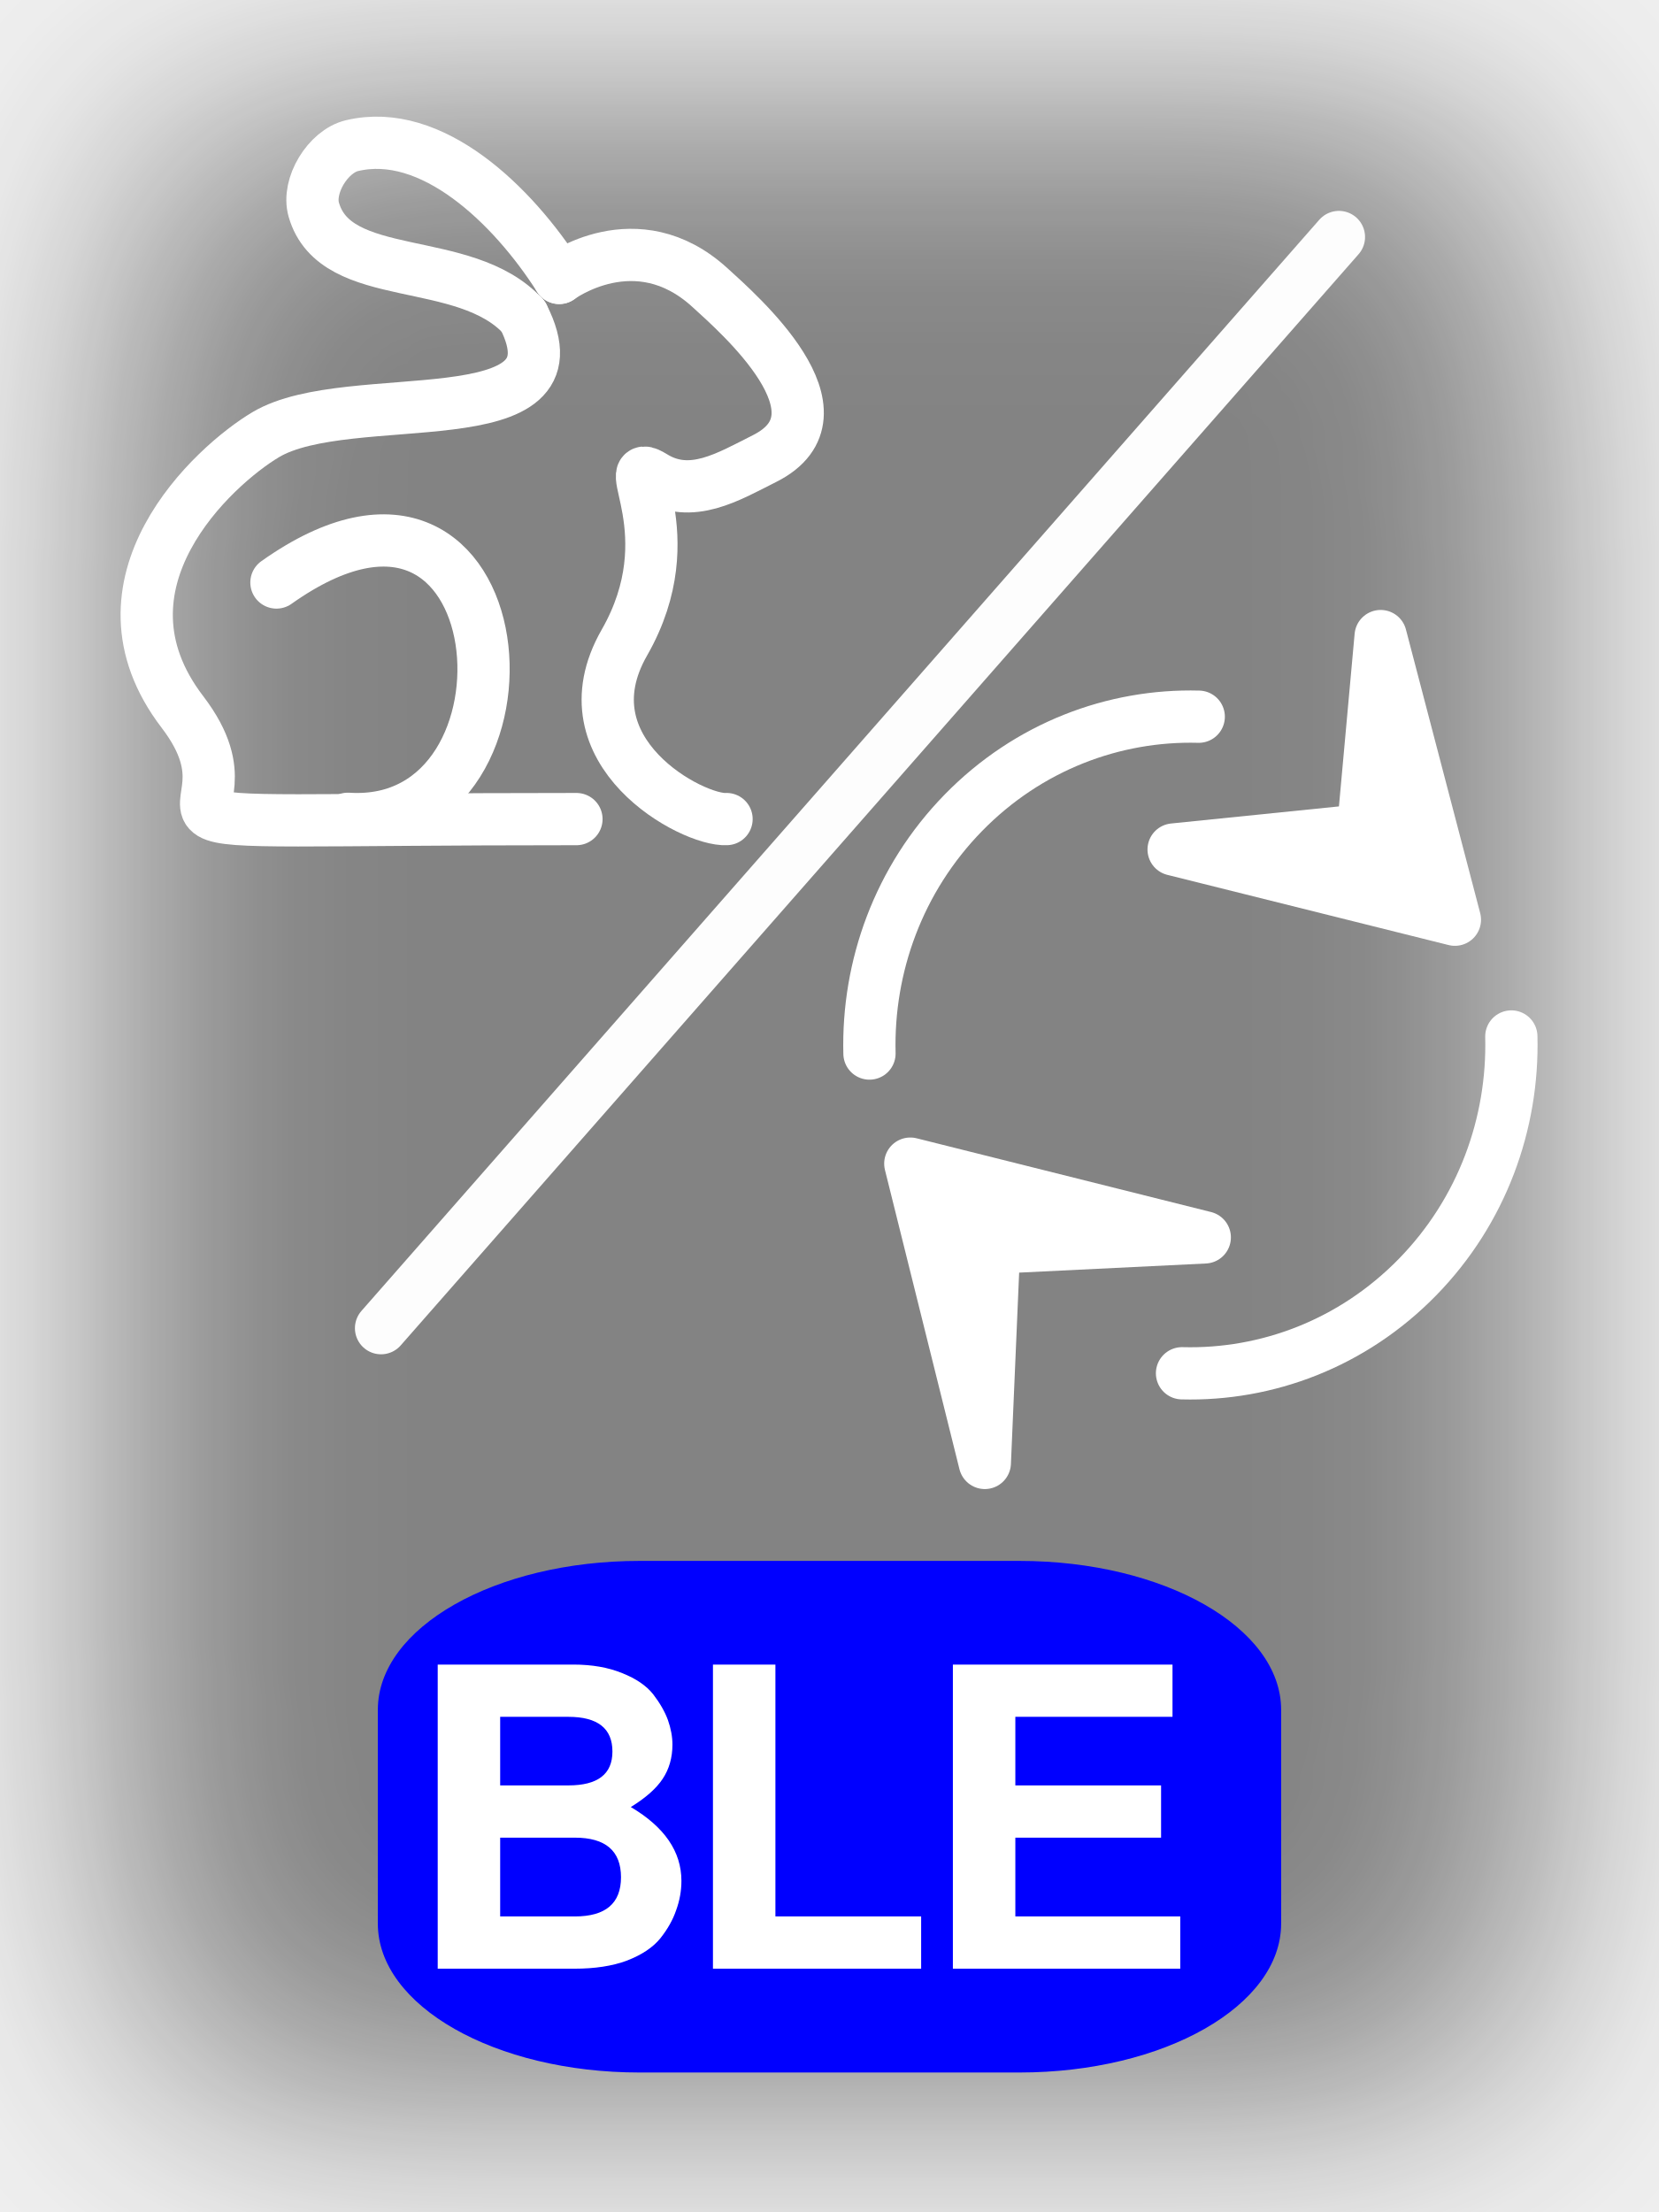
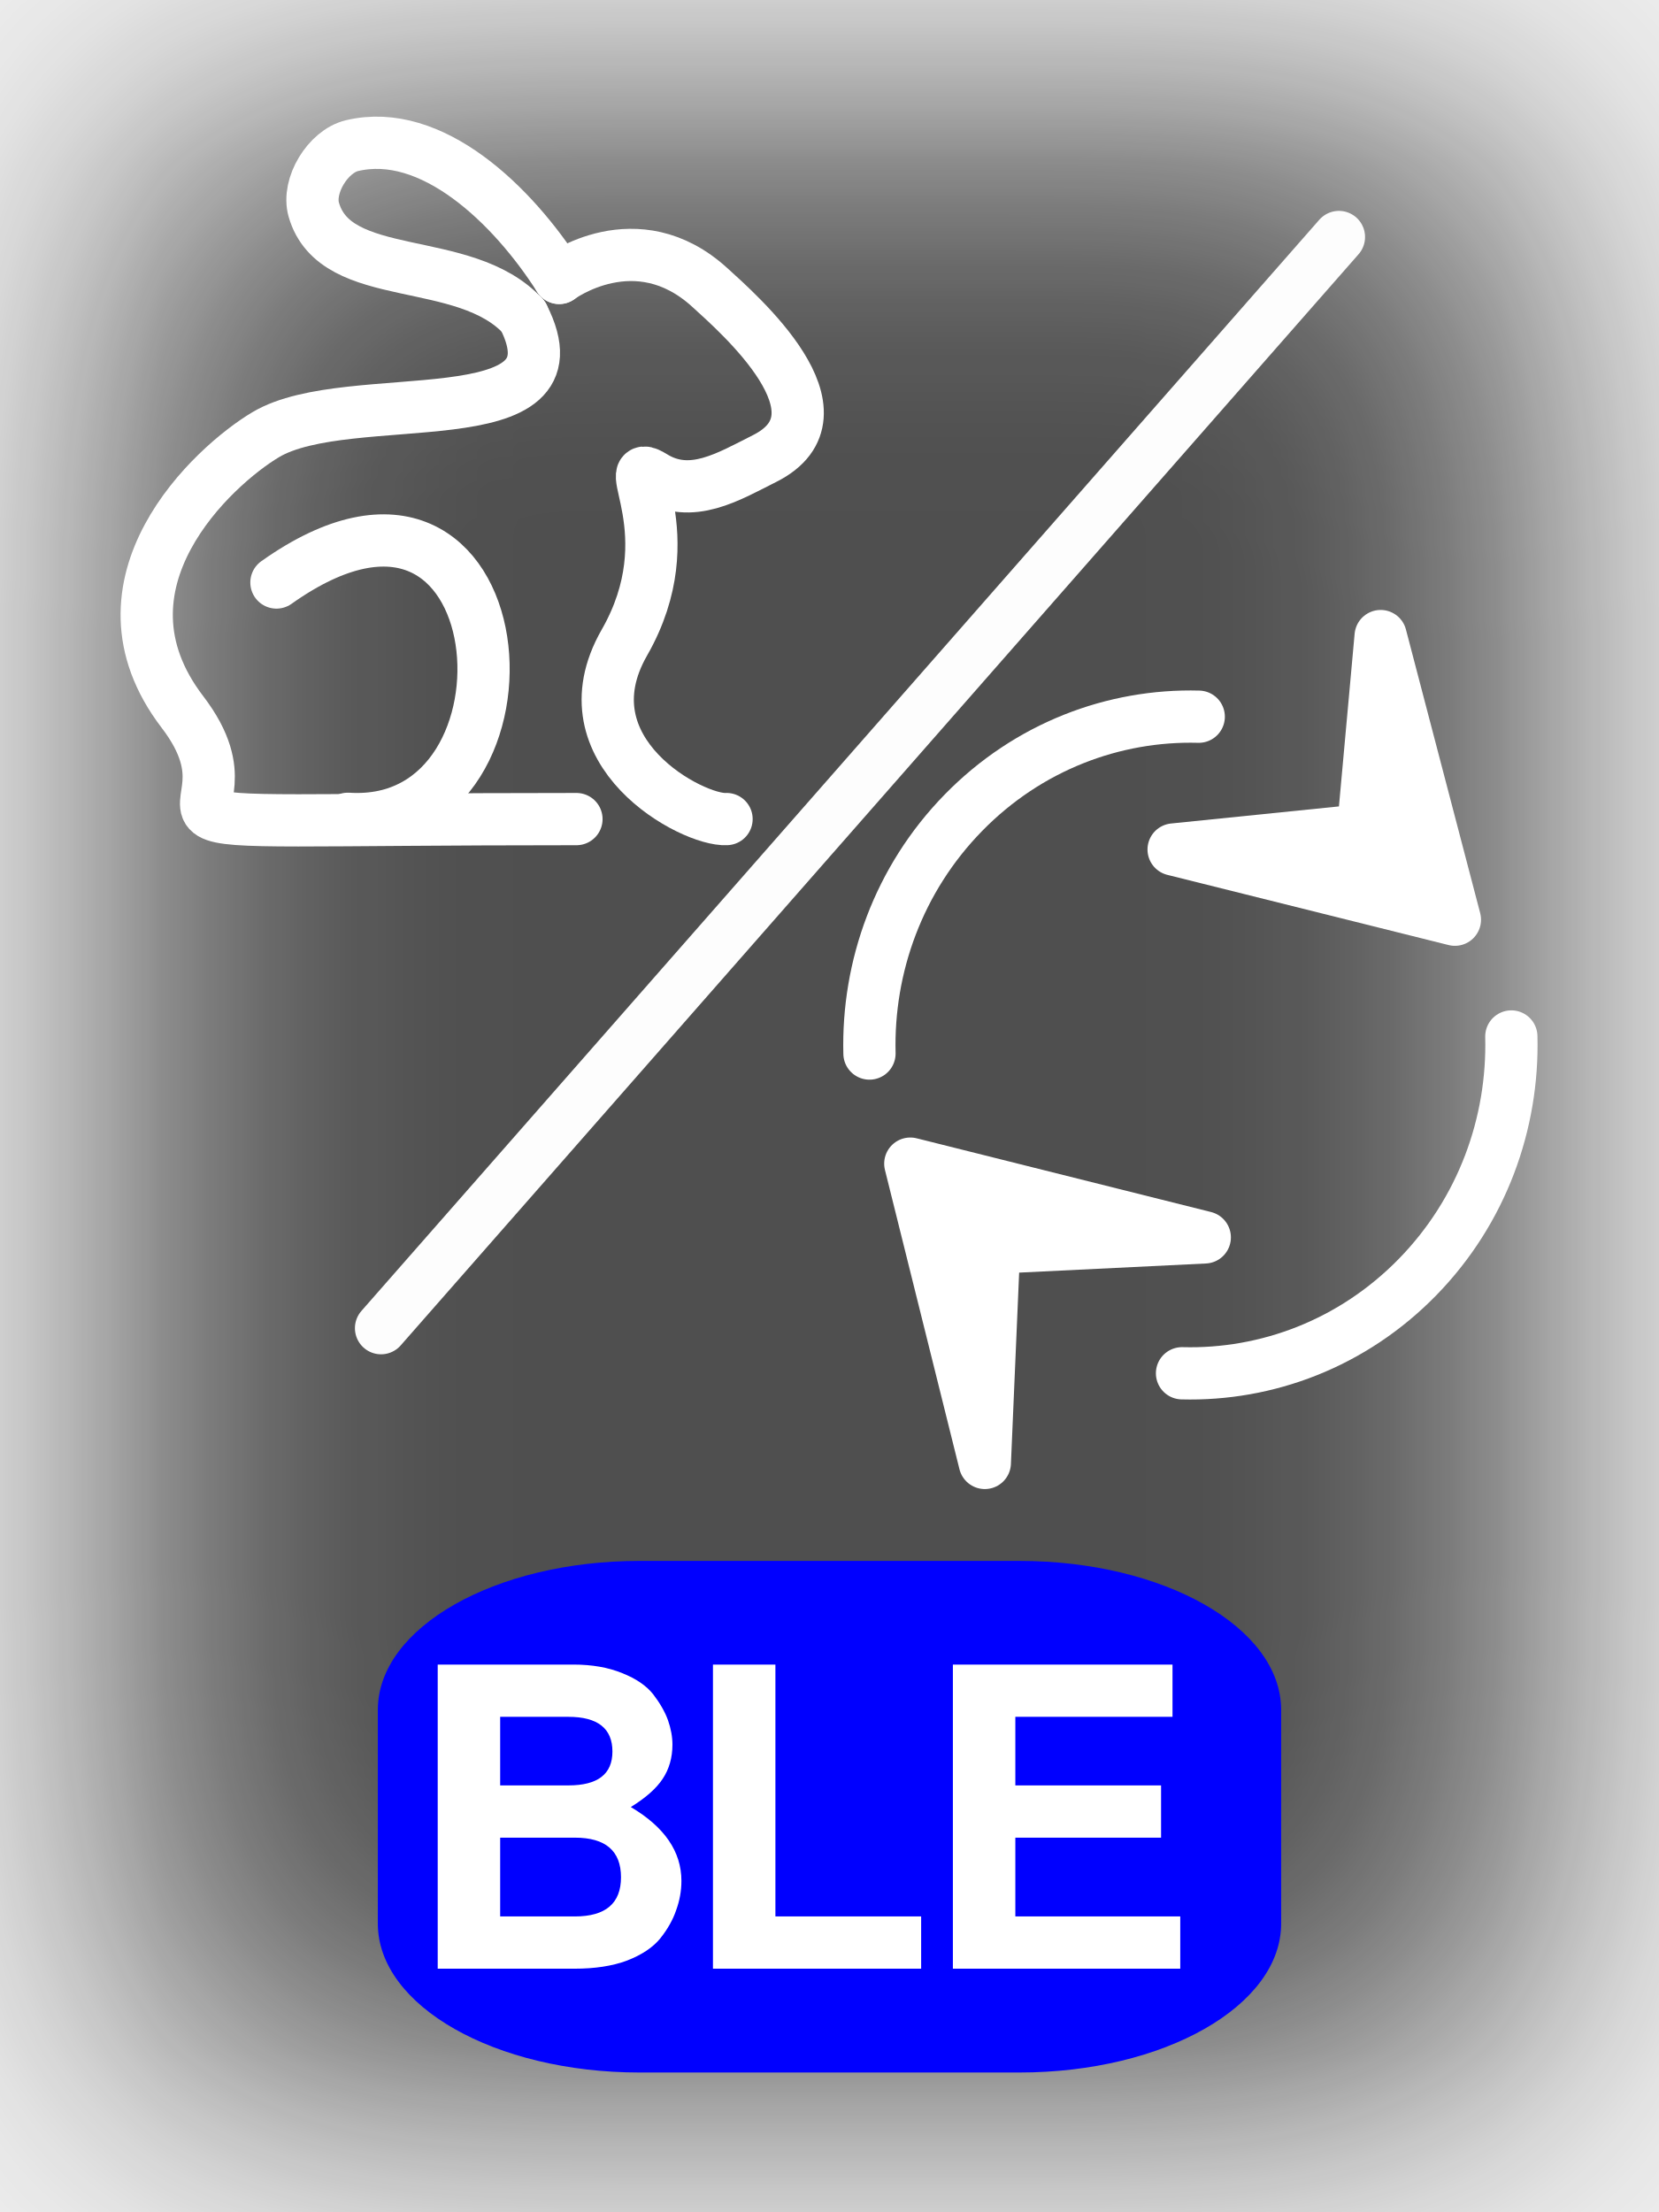
<svg xmlns="http://www.w3.org/2000/svg" width="240" height="320" viewBox="0 0 63.5 84.667" version="1.1" id="svg8">
  <defs id="defs2">
-     <filter style="color-interpolation-filters:sRGB" id="filter1751" x="-0.392" width="1.783" y="-0.206" height="1.412">
-       <feGaussianBlur stdDeviation="4.996" id="feGaussianBlur1753" />
+     <filter style="color-interpolation-filters:sRGB" id="filter3795" x="-0.286" width="1.573" y="-0.207" height="1.413">
+       <feGaussianBlur stdDeviation="6.586" id="feGaussianBlur3797" />
    </filter>
  </defs>
  <g id="layer1" transform="translate(0,-212.3333)">
-     <rect style="color:#000000;overflow:visible;opacity:0.835;fill:#000000;fill-opacity:0.546;fill-rule:nonzero;stroke:none;stroke-width:2;stroke-linecap:round;stroke-linejoin:round;stroke-miterlimit:4;stroke-dasharray:none;stroke-dashoffset:0;stroke-opacity:1;filter:url(#filter1751)" id="rect881" width="55.185" height="76.54" x="4.158" y="216.397" rx="5.699" ry="15.121" />
+     <rect style="color:#000000;overflow:visible;opacity:0.9;fill:#000000;fill-opacity:0.743;fill-rule:nonzero;stroke:none;stroke-width:2;stroke-linecap:round;stroke-linejoin:round;stroke-miterlimit:4;stroke-dasharray:none;stroke-dashoffset:0;stroke-opacity:1;filter:url(#filter3795)" id="rect881" width="55.185" height="76.54" x="4.158" y="216.397" rx="5.699" ry="15.121" />
    <path style="fill:none;fill-opacity:1;fill-rule:evenodd;stroke:#ffffff;stroke-width:2;stroke-linecap:round;stroke-linejoin:round;stroke-miterlimit:4;stroke-dasharray:none;stroke-opacity:1" d="m 21.404,222.971 c -1.783,-2.803 -4.885,-5.789 -7.931,-5.063 -0.92,0.219 -1.725,1.534 -1.463,2.45 0.828,2.9 5.77,1.643 8.016,4.085" id="path828-3" />
    <path style="fill:none;fill-opacity:1;fill-rule:evenodd;stroke:#ffffff;stroke-width:2;stroke-linecap:round;stroke-linejoin:round;stroke-miterlimit:4;stroke-dasharray:none;stroke-opacity:1" d="m 21.404,222.971 c 0,0 2.948,-2.206 5.767,0.368 1.075,0.982 5.506,4.834 2.092,6.547 -1.387,0.696 -2.811,1.575 -4.247,0.69 -1.436,-0.885 1.277,2.171 -1.117,6.353 -2.394,4.182 2.633,6.836 3.91,6.755" id="path845" />
    <path style="fill:none;fill-opacity:1;fill-rule:evenodd;stroke:#ffffff;stroke-width:2;stroke-linecap:round;stroke-linejoin:round;stroke-miterlimit:4;stroke-dasharray:none;stroke-opacity:1" d="m 20.026,224.442 c 2.437,4.768 -6.649,2.623 -9.852,4.527 -1.998,1.187 -6.943,5.71 -3.192,10.615 3.751,4.905 -5.825,4.101 15.082,4.101" id="path847" />
    <path style="fill:none;fill-opacity:1;fill-rule:evenodd;stroke:#ffffff;stroke-width:2;stroke-linecap:round;stroke-linejoin:round;stroke-miterlimit:4;stroke-dasharray:none;stroke-opacity:1" d="m 10.581,234.629 c 9.395,-6.661 10.609,9.547 2.734,9.045" id="path849" />
    <rect style="color:#000000;display:inline;overflow:visible;fill:#0000ff;fill-opacity:1;stroke:none;stroke-width:1;stroke-linecap:round;stroke-linejoin:round" id="rect1936" width="19.582" height="34.575" x="272.079" y="-49.037" ry="10.018" rx="5.699" transform="rotate(90)" />
    <text xml:space="preserve" style="font-size:15.961px;line-height:37.408px;font-family:FreeSans;-inkscape-font-specification:FreeSans;letter-spacing:0.389px;word-spacing:0px;writing-mode:lr-tb;fill:#ffffff;stroke:none;stroke-width:0.265px;stroke-linecap:butt;stroke-linejoin:miter;stroke-opacity:1" x="15.472" y="287.688" id="text1940">
      <tspan id="tspan1938" x="15.472" y="287.688" style="font-style:normal;font-variant:normal;font-weight:600;font-stretch:normal;font-size:15.961px;font-family:FreeSans;-inkscape-font-specification:'FreeSans, Semi-Bold';font-variant-ligatures:normal;font-variant-caps:normal;font-variant-numeric:normal;font-feature-settings:normal;text-align:start;letter-spacing:0.099px;writing-mode:lr-tb;text-anchor:start;stroke-width:0.265px">BLE</tspan>
    </text>
    <path style="color:#000000;display:inline;overflow:visible;visibility:visible;fill:none;fill-opacity:1;stroke:#ffffff;stroke-width:2;stroke-linecap:round;stroke-linejoin:round;stroke-miterlimit:4;stroke-dasharray:none;stroke-opacity:1;marker:none;enable-background:accumulate" d="m 45.883,239.766 c -3.25,-0.086 -6.528,1.14 -9.008,3.677 -2.481,2.538 -3.679,5.891 -3.595,9.216" id="path3802" />
    <path style="color:#000000;display:inline;overflow:visible;visibility:visible;fill:none;fill-opacity:1;stroke:#ffffff;stroke-width:2;stroke-linecap:round;stroke-linejoin:round;stroke-miterlimit:4;stroke-dasharray:none;stroke-opacity:1;marker:none;enable-background:accumulate" d="m 45.243,264.897 c 3.251,0.086 6.529,-1.14 9.01,-3.677 2.481,-2.537 3.679,-5.89 3.595,-9.214" id="path3811" />
    <path style="color:#000000;display:inline;overflow:visible;visibility:visible;fill:#ffffff;fill-opacity:1;stroke:#ffffff;stroke-width:2;stroke-linecap:butt;stroke-linejoin:round;stroke-miterlimit:4;stroke-dasharray:none;stroke-opacity:1;marker:none;enable-background:accumulate" d="m 46.114,259.696 -11.271,-2.823 2.852,11.456 0.354,-8.239 z" id="path2998" />
    <path style="color:#000000;display:inline;overflow:visible;visibility:visible;fill:#ffffff;fill-opacity:1;stroke:#ffffff;stroke-width:2;stroke-linecap:butt;stroke-linejoin:round;stroke-miterlimit:4;stroke-dasharray:none;stroke-opacity:1;marker:none;enable-background:accumulate" d="m 44.922,244.849 10.766,2.687 -2.842,-10.856 -0.675,7.431 z" id="path2998-6" />
    <path style="fill:none;fill-rule:evenodd;stroke:#fdfdfd;stroke-width:2;stroke-linecap:round;stroke-linejoin:round;stroke-miterlimit:4;stroke-dasharray:none;stroke-opacity:1" d="m 14.585,263.171 36.664,-41.766" id="path860" />
  </g>
</svg>
